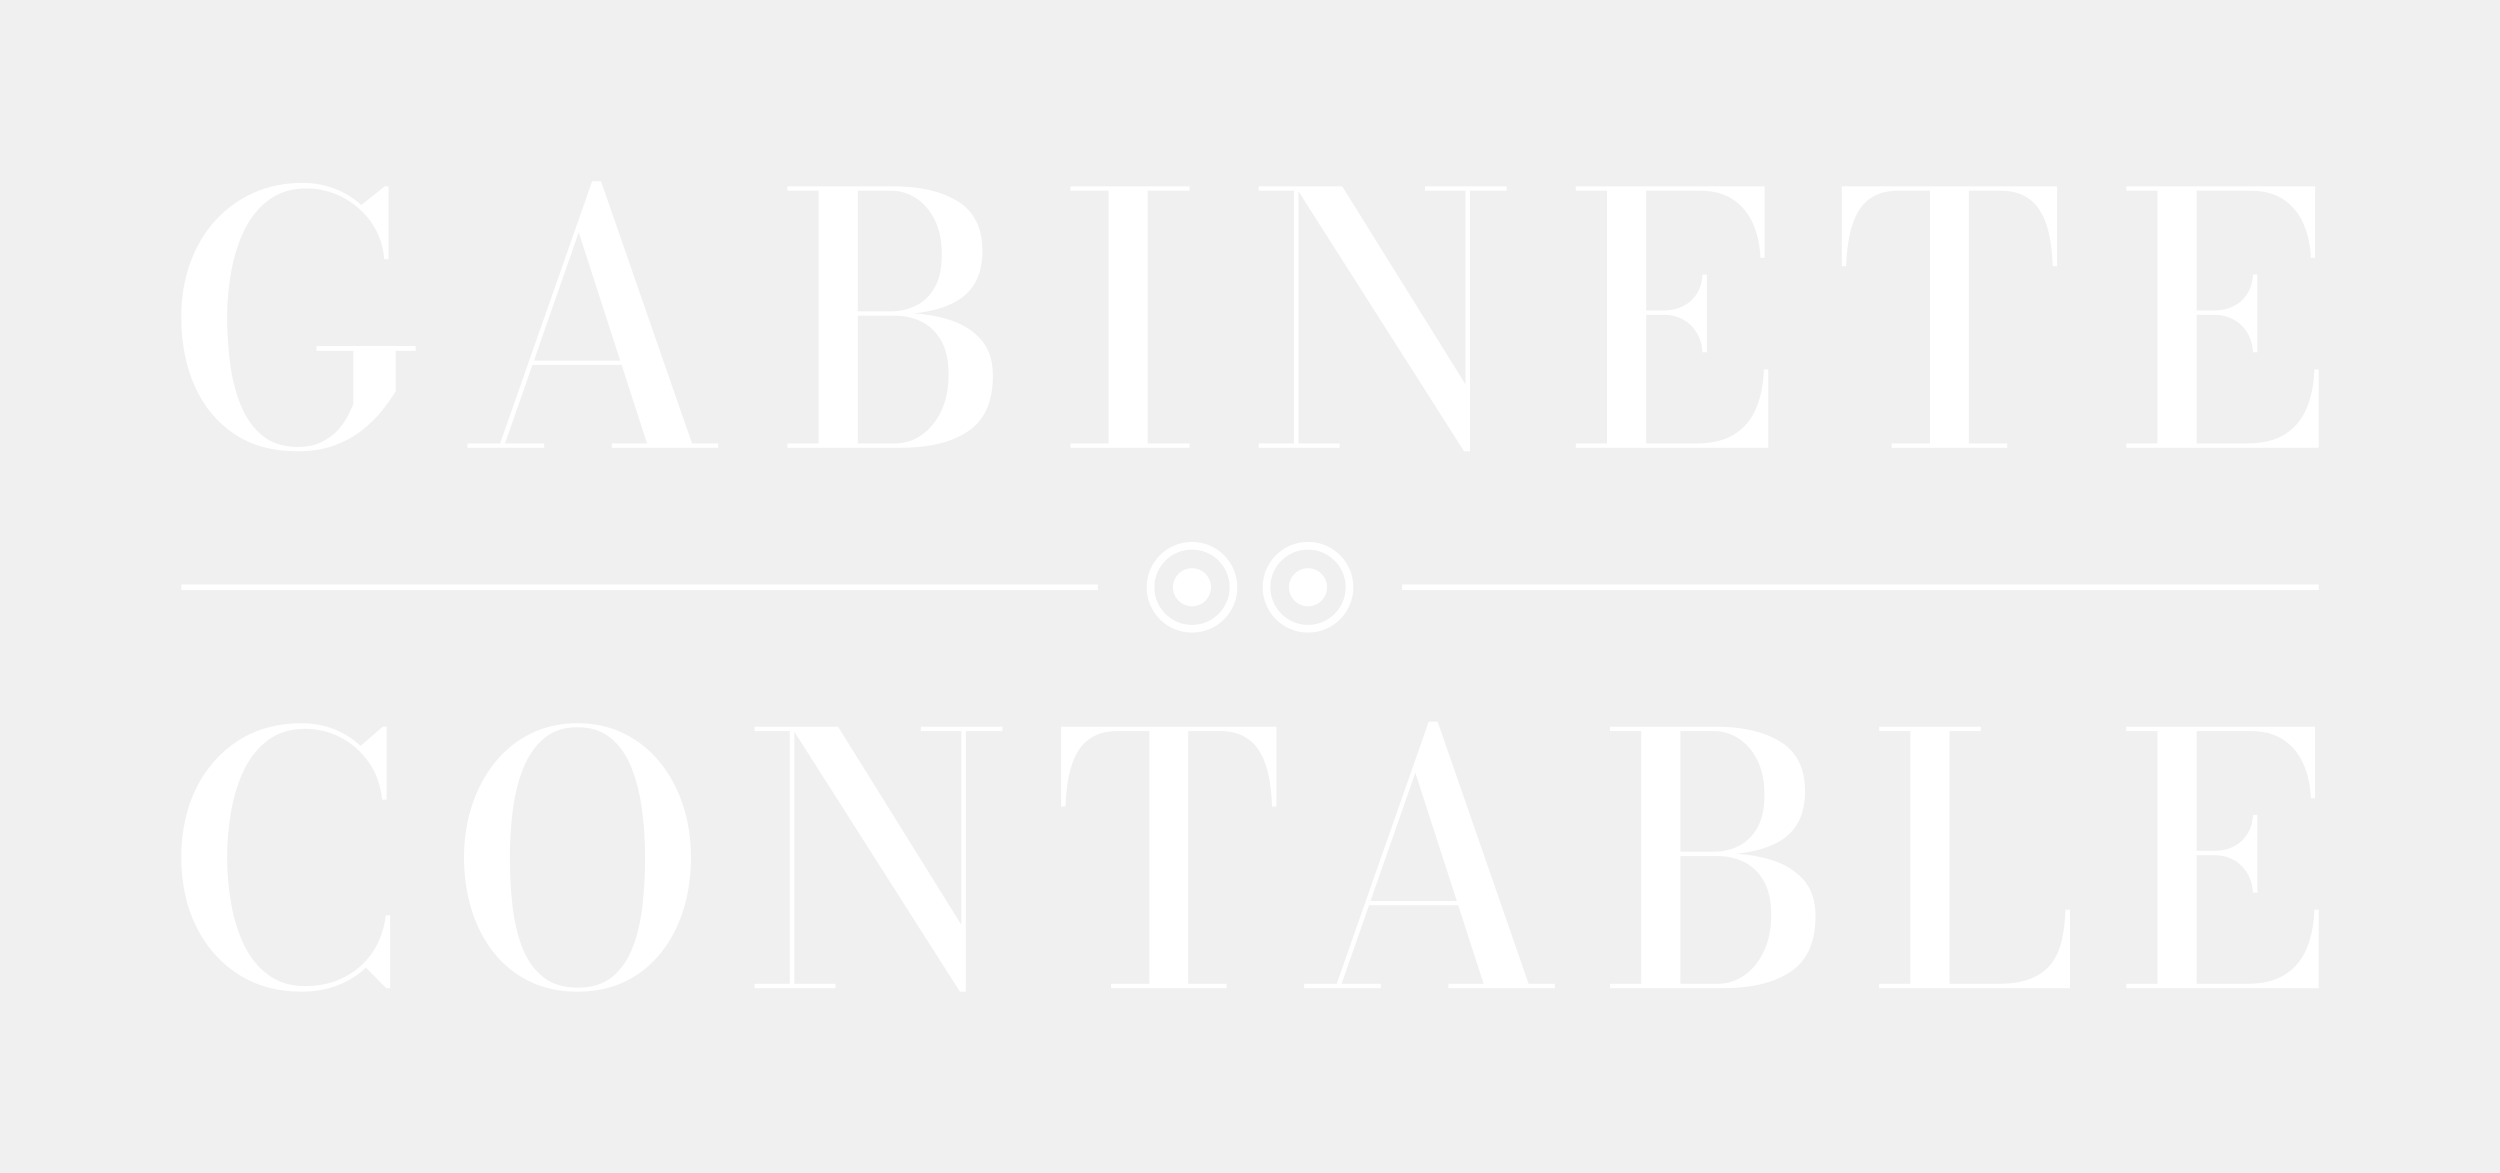
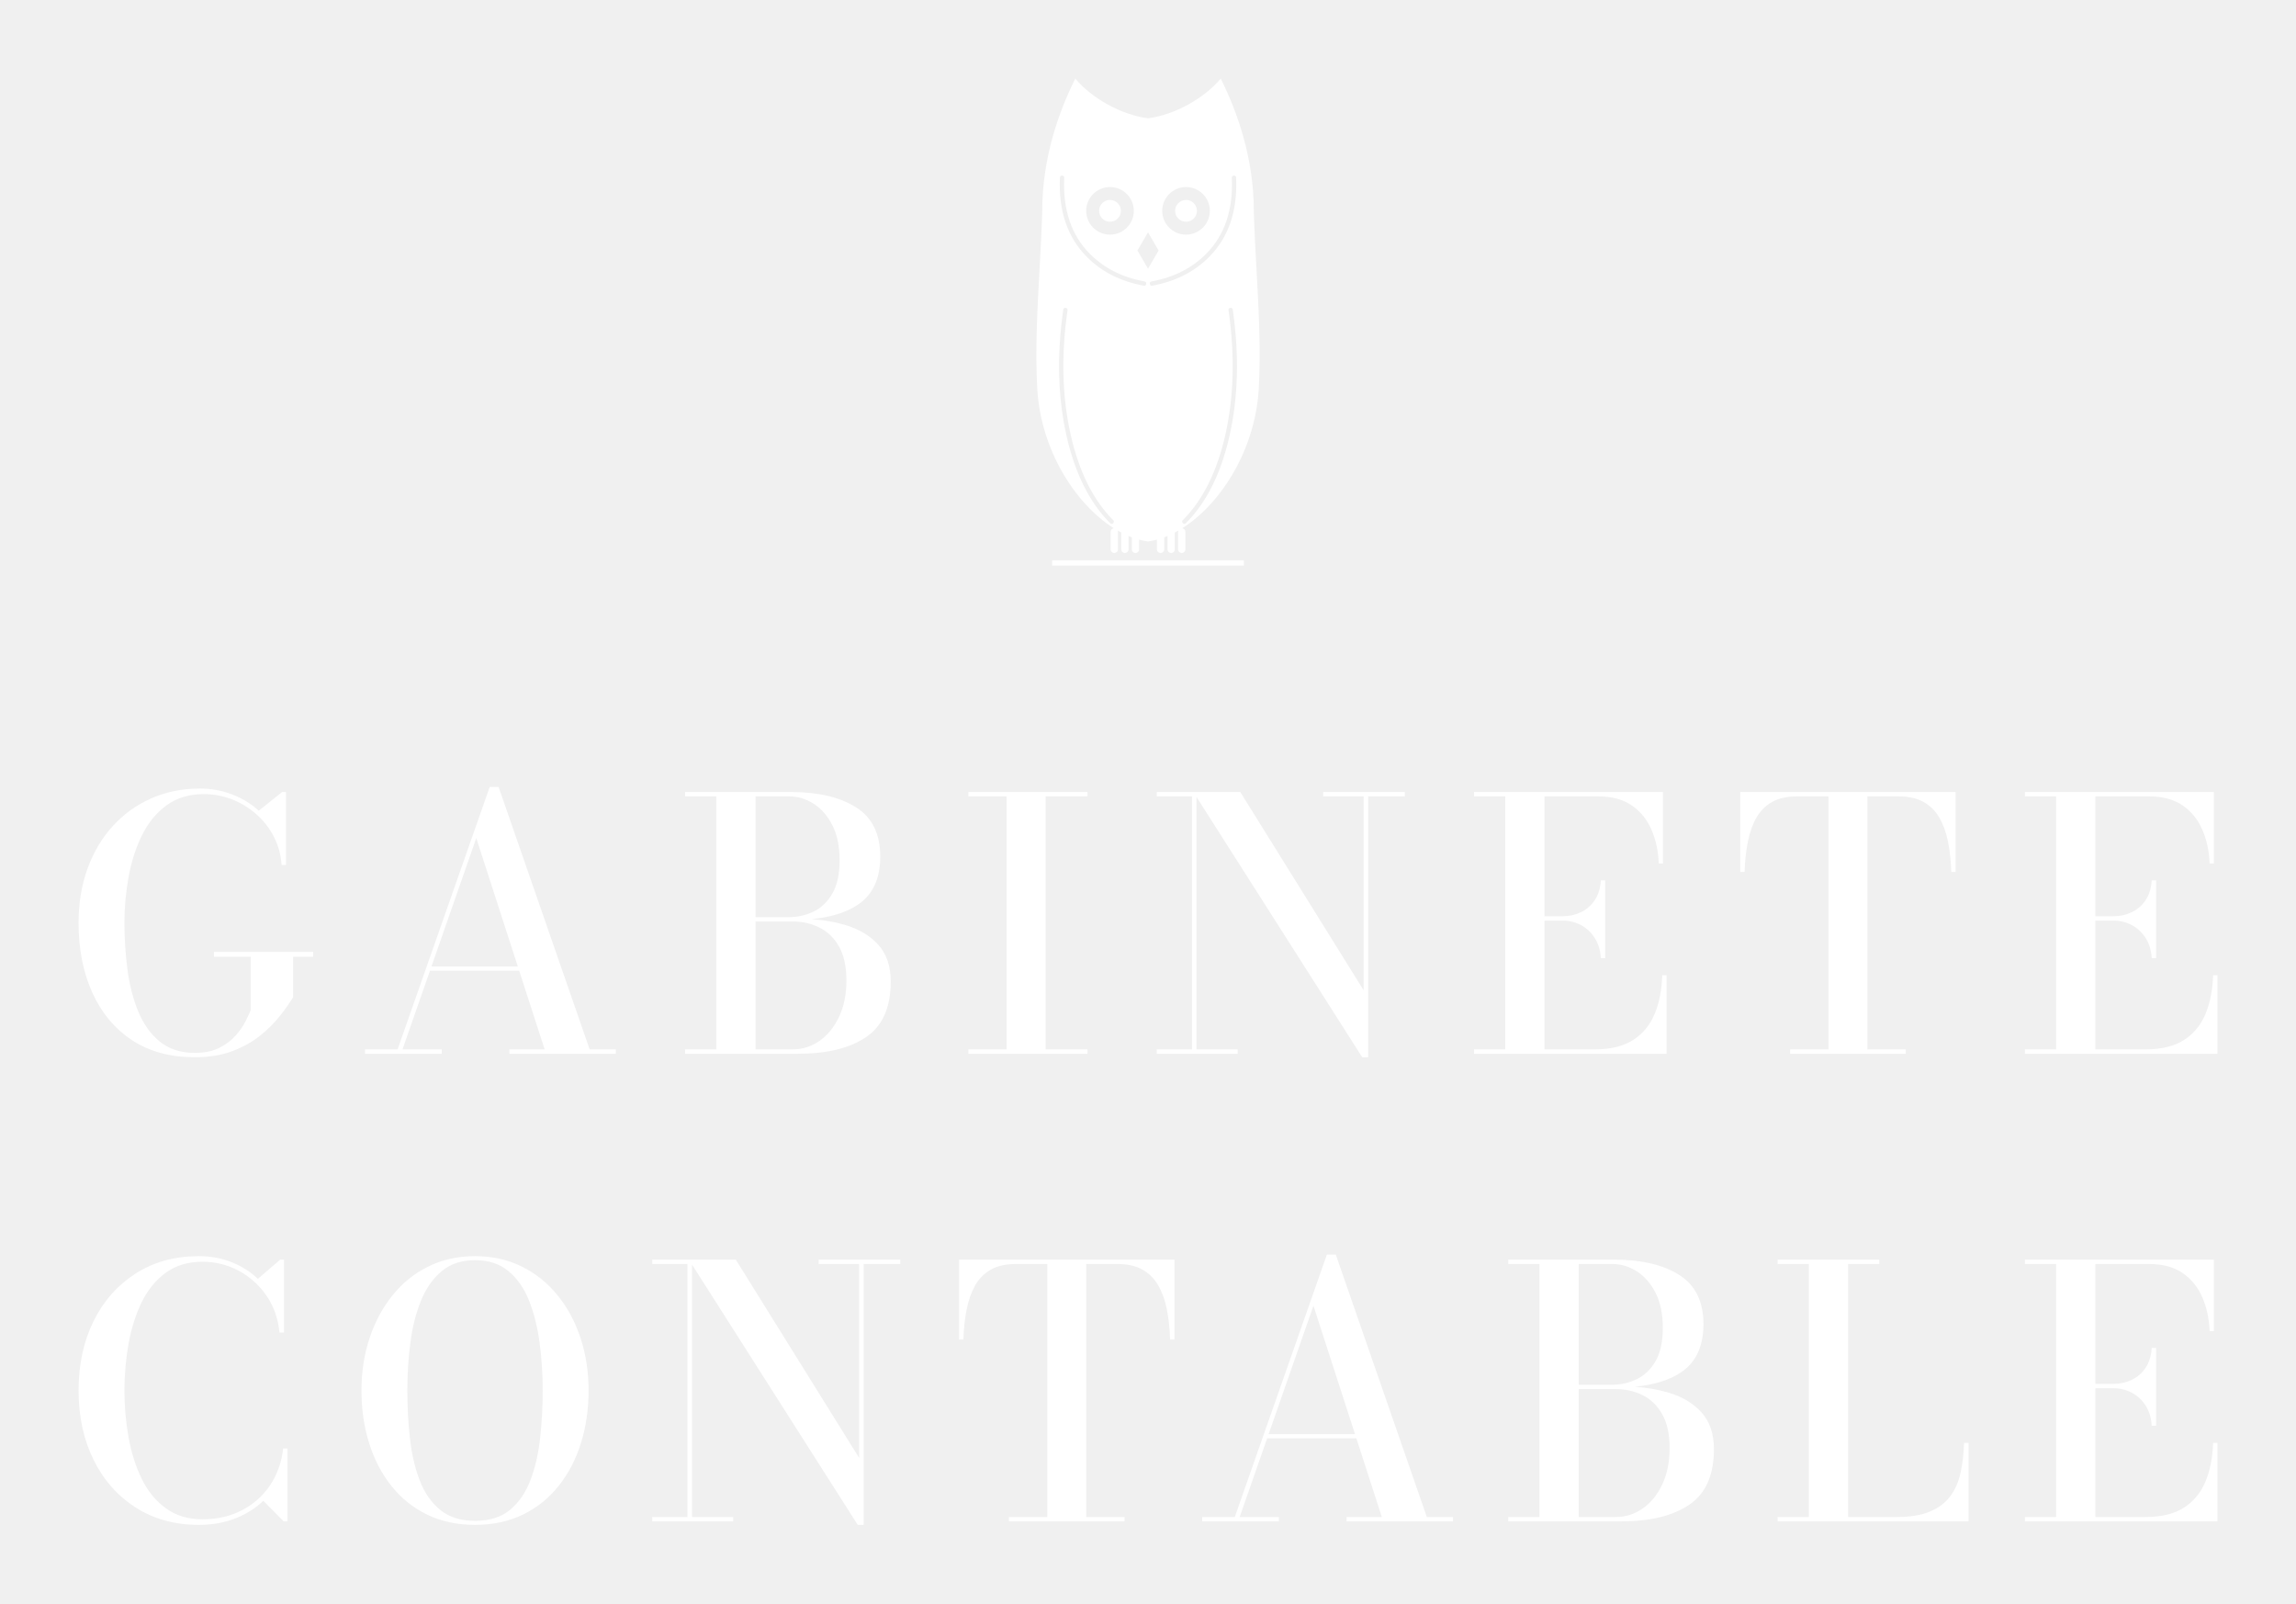
- <svg xmlns="http://www.w3.org/2000/svg" viewBox="-52.00 -128.45 717.10 336.45">
-   <path fill="#FFFFFF" d="M113.64 156Q105.94 156 99.89 153.05Q93.84 150.1 89.64 144.8Q85.44 139.5 83.27 132.53Q81.09 125.55 81.09 117.5Q81.09 109.45 83.42 102.47Q85.74 95.5 90.02 90.2Q94.29 84.9 100.29 81.95Q106.29 79 113.64 79Q120.99 79 126.99 81.95Q132.99 84.9 137.29 90.2Q141.59 95.5 143.89 102.47Q146.19 109.45 146.19 117.5Q146.19 125.55 144.02 132.53Q141.84 139.5 137.64 144.8Q133.44 150.1 127.39 153.05Q121.34 156 113.64 156ZM409.81 155V153.75H418.76V81.25H409.81V80H440.21Q451.86 80 458.81 84.38Q465.76 88.75 465.76 98.5Q465.76 108.1 459.19 112.4Q454.27 115.62 446.08 116.43Q451.11 116.77 455.49 118.03Q461.51 119.75 465.14 123.7Q468.76 127.65 468.76 134.3Q468.76 145.45 461.71 150.22Q454.66 155 442.21 155ZM173.85 0V-1.25H182.8V-73.75H173.85V-75H204.25Q215.9 -75 222.85 -70.62Q229.8 -66.25 229.8 -56.5Q229.8 -46.9 223.22 -42.6Q218.3 -39.38 210.11 -38.57Q215.14 -38.23 219.52 -36.97Q225.55 -35.25 229.17 -31.3Q232.8 -27.35 232.8 -20.7Q232.8 -9.55 225.75 -4.78Q218.7 0 206.25 0ZM113.64 154.85Q119.84 154.85 123.64 151.73Q127.44 148.6 129.49 143.28Q131.54 137.95 132.29 131.25Q133.04 124.55 133.04 117.5Q133.04 110.4 132.14 103.73Q131.24 97.05 129.12 91.73Q126.99 86.4 123.22 83.28Q119.44 80.15 113.64 80.15Q107.89 80.15 104.12 83.28Q100.34 86.4 98.17 91.73Q95.99 97.05 95.12 103.73Q94.24 110.4 94.24 117.5Q94.24 124.55 94.99 131.25Q95.74 137.95 97.79 143.28Q99.84 148.6 103.69 151.73Q107.54 154.85 113.64 154.85ZM120.4 -76.45 146.5 -1.25H154V0H123.5V-1.25H133.6L126.3 -23.8H100.73L92.85 -1.25H104.1V0H82.1V-1.25H91.45L117.85 -76.45ZM360.37 78.55 386.47 153.75H393.97V155H363.47V153.75H373.57L366.27 131.2H340.7L332.82 153.75H344.07V155H322.07V153.75H331.42L357.82 78.55ZM38.8 -29.2H67.25V-27.8H61.5V-16.2Q60.05 -13.8 57.73 -10.85Q55.4 -7.9 52.05 -5.2Q48.7 -2.5 44.08 -0.75Q39.45 1 33.35 1Q22.7 1 15.27 -3.93Q7.85 -8.85 3.92 -17.55Q0 -26.25 0 -37.5Q0 -45.95 2.55 -53Q5.1 -60.05 9.77 -65.2Q14.45 -70.35 20.82 -73.17Q27.2 -76 34.8 -76Q39.6 -76 43.98 -74.33Q48.35 -72.65 51.65 -69.65L58.35 -75H59.45V-54.1H58.2Q57.9 -58.45 56 -62.15Q54.1 -65.85 51 -68.6Q47.9 -71.35 44.03 -72.88Q40.15 -74.4 35.9 -74.4Q29.65 -74.4 25.27 -71.23Q20.9 -68.05 18.25 -62.75Q15.6 -57.45 14.38 -50.88Q13.15 -44.3 13.15 -37.5Q13.15 -30.7 14.02 -24.08Q14.9 -17.45 17.12 -12.08Q19.35 -6.7 23.3 -3.47Q27.25 -0.25 33.35 -0.25Q37.55 -0.25 40.45 -1.75Q43.35 -3.25 45.15 -5.35Q46.95 -7.45 47.95 -9.47Q48.95 -11.5 49.35 -12.5V-27.8H38.8ZM557.9 0V-1.25H566.85V-73.75H557.9V-75H612.05V-54.5H610.85Q610.65 -59.85 608.75 -64.22Q606.85 -68.6 603.1 -71.17Q599.35 -73.75 593.5 -73.75H578.1V-39.4H583.3Q586.15 -39.4 588.58 -40.58Q591 -41.75 592.53 -44.05Q594.05 -46.35 594.25 -49.7H595.5V-27.4H594.25Q594.05 -30.75 592.53 -33.15Q591 -35.55 588.58 -36.85Q586.15 -38.15 583.3 -38.15H578.1V-1.25H592.45Q599.3 -1.25 603.48 -3.92Q607.65 -6.6 609.65 -11.37Q611.65 -16.15 611.85 -22.5H613.1V0ZM400 0V-1.25H408.95V-73.75H400V-75H454.15V-54.5H452.95Q452.75 -59.85 450.85 -64.22Q448.95 -68.6 445.2 -71.17Q441.45 -73.75 435.6 -73.75H420.2V-39.4H425.4Q428.25 -39.4 430.68 -40.58Q433.1 -41.75 434.62 -44.05Q436.15 -46.35 436.35 -49.7H437.6V-27.4H436.35Q436.15 -30.75 434.62 -33.15Q433.1 -35.55 430.68 -36.85Q428.25 -38.15 425.4 -38.15H420.2V-1.25H434.55Q441.4 -1.25 445.57 -3.92Q449.75 -6.6 451.75 -11.37Q453.75 -16.15 453.95 -22.5H455.2V0ZM557.9 155V153.75H566.85V81.25H557.9V80H612.05V100.5H610.85Q610.65 95.15 608.75 90.78Q606.85 86.4 603.1 83.83Q599.35 81.25 593.5 81.25H578.1V115.6H583.3Q586.15 115.6 588.58 114.42Q591 113.25 592.52 110.95Q594.05 108.65 594.25 105.3H595.5V127.6H594.25Q594.05 124.25 592.52 121.85Q591 119.45 588.58 118.15Q586.15 116.85 583.3 116.85H578.1V153.75H592.45Q599.3 153.75 603.48 151.07Q607.65 148.4 609.65 143.62Q611.65 138.85 611.85 132.5H613.1V155ZM235.54 80V81.25H225.04V156H223.34L175.84 81.41V153.75H187.64V155H164.44V153.75H174.54V81.25H164.44V80H188.39L223.74 136.8V81.25H212.14V80ZM380.15 -75V-73.75H369.65V1H367.95L320.45 -73.59V-1.25H332.25V0H309.05V-1.25H319.15V-73.75H309.05V-75H333L368.35 -18.2V-73.75H356.75V-75ZM490.6 0V-1.25H501.6V-73.75H492.6Q488.3 -73.75 485.47 -72.17Q482.65 -70.6 480.97 -67.7Q479.3 -64.8 478.5 -60.83Q477.7 -56.85 477.55 -52.1H476.3V-75H538.05V-52.1H536.8Q536.65 -56.85 535.85 -60.83Q535.05 -64.8 533.35 -67.7Q531.65 -70.6 528.83 -72.17Q526 -73.75 521.7 -73.75H512.75V-1.25H523.75V0ZM266.68 155V153.75H277.68V81.25H268.68Q264.38 81.25 261.55 82.83Q258.73 84.4 257.05 87.3Q255.38 90.2 254.58 94.17Q253.78 98.15 253.63 102.9H252.38V80H314.13V102.9H312.88Q312.73 98.15 311.93 94.17Q311.13 90.2 309.43 87.3Q307.73 84.4 304.9 82.83Q302.08 81.25 297.78 81.25H288.83V153.75H299.83V155ZM34.5 156Q24.1 156 16.32 151Q8.55 146 4.27 137.3Q0 128.6 0 117.5Q0 106.35 4.27 97.67Q8.55 89 16.32 84Q24.1 79 34.5 79Q39.45 79 43.8 80.7Q48.15 82.4 51.4 85.5L57.8 80H58.9V100.9H57.6Q57 94.85 53.83 90.27Q50.65 85.7 45.85 83.15Q41.05 80.6 35.5 80.6Q29.3 80.6 24.98 83.77Q20.65 86.95 18.07 92.25Q15.5 97.55 14.32 104.12Q13.15 110.7 13.15 117.5Q13.15 124.3 14.32 130.88Q15.5 137.45 18.07 142.75Q20.65 148.05 24.98 151.22Q29.3 154.4 35.5 154.4Q40.55 154.4 44.63 152.8Q48.7 151.2 51.7 148.4Q54.7 145.6 56.45 141.93Q58.2 138.25 58.65 134.1H59.9V155H58.8L52.95 149.1Q49.65 152.3 44.93 154.15Q40.2 156 34.5 156ZM487.01 155V153.75H495.96V81.25H487.01V80H516.16V81.25H507.21V153.75H521.11Q526.91 153.75 530.61 152.22Q534.31 150.7 536.43 147.9Q538.56 145.1 539.43 141.18Q540.31 137.25 540.46 132.5H541.76V155ZM255.05 0V-1.25H266V-73.75H255.05V-75H289.2V-73.75H277.2V-1.25H289.2V0ZM430.01 117.1V153.75H440.61Q444.86 153.75 448.36 151.3Q451.86 148.85 453.96 144.4Q456.06 139.95 456.06 134Q456.06 128.05 453.96 124.33Q451.86 120.6 448.36 118.85Q444.86 117.1 440.61 117.1ZM194.05 -37.9V-1.25H204.65Q208.9 -1.25 212.4 -3.7Q215.9 -6.15 218 -10.6Q220.1 -15.05 220.1 -21Q220.1 -26.95 218 -30.68Q215.9 -34.4 212.4 -36.15Q208.9 -37.9 204.65 -37.9ZM194.05 -39.15H203.7Q207.4 -39.15 210.7 -40.75Q214 -42.35 216.07 -45.92Q218.15 -49.5 218.15 -55.45Q218.15 -61.4 216.07 -65.48Q214 -69.55 210.7 -71.65Q207.4 -73.75 203.7 -73.75H194.05ZM430.01 115.85H439.66Q443.36 115.85 446.66 114.25Q449.96 112.65 452.04 109.08Q454.11 105.5 454.11 99.55Q454.11 93.6 452.04 89.52Q449.96 85.45 446.66 83.35Q443.36 81.25 439.66 81.25H430.01ZM125.91 -25 114 -61.8 101.15 -25ZM365.88 130 353.97 93.2 341.12 130Z" />
-   <path fill="#FFFFFF" d="M336.19 40C336.19 47.18 330.37 53 323.19 53C316.01 53 310.19 47.18 310.19 40C310.19 32.82 316.01 27 323.19 27C330.37 27 336.19 32.82 336.19 40ZM302.91 40C302.91 47.18 297.09 53 289.91 53C282.73 53 276.91 47.18 276.91 40C276.91 32.82 282.73 27 289.91 27C297.09 27 302.91 32.82 302.91 40ZM0 39.2H262.91V40.8H0ZM350.19 39.2H613.1V40.8H350.19ZM300.71 40C300.71 34.04 295.87 29.2 289.91 29.2C283.95 29.2 279.11 34.04 279.11 40C279.11 45.96 283.95 50.8 289.91 50.8C295.87 50.8 300.71 45.96 300.71 40ZM333.99 40C333.99 34.04 329.15 29.2 323.19 29.2C317.23 29.2 312.39 34.04 312.39 40C312.39 45.96 317.23 50.8 323.19 50.8C329.15 50.8 333.99 45.96 333.99 40ZM295.37 40C295.37 43.02 292.93 45.46 289.91 45.46C286.89 45.46 284.45 43.02 284.45 40C284.45 36.98 286.89 34.54 289.91 34.54C292.93 34.54 295.37 36.98 295.37 40ZM328.65 40C328.65 43.02 326.21 45.46 323.19 45.46C320.17 45.46 317.73 43.02 317.73 40C317.73 36.98 320.17 34.54 323.19 34.54C326.21 34.54 328.65 36.98 328.65 40Z" />
+ <svg xmlns="http://www.w3.org/2000/svg" viewBox="-22.52 -301.96 658.13 459.48">
+   <path fill="#FFFFFF" d="M306.55 -268.07C314.13 -269.02 322.66 -273.76 327.39 -279.44C332.13 -269.97 336.87 -256.7 336.87 -241.54C337.03 -235.86 337.34 -230.18 337.66 -224.49C338.29 -213.12 338.92 -201.75 338.29 -190.38C337.19 -172.82 327.33 -157.51 316.34 -150.58C316.86 -150.52 317.26 -150.08 317.26 -149.55V-144.53C317.26 -143.95 316.79 -143.49 316.21 -143.49C315.64 -143.49 315.17 -143.95 315.17 -144.53V-149.55C315.17 -149.68 315.2 -149.8 315.24 -149.92C314.9 -149.72 314.56 -149.54 314.22 -149.36V-144.53C314.22 -143.95 313.76 -143.49 313.18 -143.49C312.61 -143.49 312.14 -143.95 312.14 -144.53V-148.37C311.82 -148.24 311.51 -148.11 311.19 -147.99V-144.53C311.19 -143.95 310.73 -143.49 310.15 -143.49C309.57 -143.49 309.11 -143.95 309.11 -144.53V-147.32C308.25 -147.09 307.4 -146.91 306.55 -146.8C305.7 -146.91 304.85 -147.09 303.99 -147.32V-144.53C303.99 -143.95 303.53 -143.49 302.95 -143.49C302.37 -143.49 301.91 -143.95 301.91 -144.53V-147.99C301.59 -148.11 301.28 -148.24 300.96 -148.37V-144.53C300.96 -143.95 300.49 -143.49 299.92 -143.49C299.34 -143.49 298.88 -143.95 298.88 -144.53V-149.36C298.54 -149.54 298.2 -149.72 297.86 -149.92C297.9 -149.8 297.93 -149.68 297.93 -149.55V-144.53C297.93 -143.95 297.46 -143.49 296.89 -143.49C296.31 -143.49 295.84 -143.95 295.84 -144.53V-149.55C295.84 -150.08 296.24 -150.52 296.76 -150.58C285.77 -157.51 275.91 -172.82 274.81 -190.38C274.18 -201.75 274.81 -213.12 275.44 -224.49C275.76 -230.18 276.07 -235.86 276.23 -241.54C276.23 -256.7 280.97 -269.97 285.71 -279.44C290.44 -273.76 298.97 -269.02 306.55 -268.07ZM324.27 -241.54C324.27 -245.31 321.21 -248.37 317.45 -248.37C313.68 -248.37 310.62 -245.31 310.62 -241.54C310.62 -237.78 313.68 -234.72 317.45 -234.72C321.21 -234.72 324.27 -237.78 324.27 -241.54ZM302.48 -241.54C302.48 -245.31 299.42 -248.37 295.65 -248.37C291.89 -248.37 288.83 -245.31 288.83 -241.54C288.83 -237.78 291.89 -234.72 295.65 -234.72C299.42 -234.72 302.48 -237.78 302.48 -241.54ZM279.07 -141.4H334.03V-139.88H279.07ZM283.47 -213.03Q283.56 -213.64 282.95 -213.73Q282.65 -213.77 282.47 -213.64Q282.3 -213.51 282.25 -213.21Q279.45 -193.55 283.21 -176.98Q286.87 -160.87 295.69 -152.05Q295.91 -151.83 296.13 -151.83Q296.35 -151.83 296.56 -152.05Q297 -152.49 296.56 -152.92Q288 -161.49 284.41 -177.26Q280.7 -193.6 283.47 -213.03ZM330.85 -213.21Q330.8 -213.51 330.63 -213.64Q330.45 -213.77 330.15 -213.73Q329.54 -213.64 329.63 -213.03Q332.4 -193.6 328.69 -177.26Q325.1 -161.49 316.54 -152.92Q316.1 -152.49 316.54 -152.05Q316.75 -151.83 316.97 -151.83Q317.19 -151.83 317.41 -152.05Q326.23 -160.87 329.89 -176.98Q333.65 -193.55 330.85 -213.21ZM331.8 -251.05Q331.77 -251.66 331.16 -251.63Q330.54 -251.61 330.57 -250.99Q331.19 -237.23 323.19 -229.19Q317.1 -223.07 307.57 -221.31Q306.97 -221.19 307.08 -220.59Q307.14 -220.29 307.32 -220.16Q307.5 -220.04 307.8 -220.1Q317.71 -221.93 324.06 -228.32Q332.45 -236.75 331.8 -251.05ZM282.53 -250.99Q282.55 -251.3 282.4 -251.46Q282.25 -251.62 281.94 -251.63Q281.33 -251.66 281.3 -251.05Q280.65 -236.75 289.04 -228.32Q295.39 -221.93 305.3 -220.1Q305.91 -219.98 306.02 -220.59Q306.13 -221.19 305.53 -221.31Q296 -223.07 289.91 -229.19Q281.91 -237.23 282.53 -250.99ZM306.55 -235.39 303.52 -230.18 306.55 -224.96 309.58 -230.18ZM298.78 -241.54C298.78 -239.82 297.38 -238.42 295.65 -238.42C293.93 -238.42 292.53 -239.82 292.53 -241.54C292.53 -243.27 293.93 -244.67 295.65 -244.67C297.38 -244.67 298.78 -243.27 298.78 -241.54ZM320.57 -241.54C320.57 -239.82 319.17 -238.42 317.45 -238.42C315.72 -238.42 314.32 -239.82 314.32 -241.54C314.32 -243.27 315.72 -244.67 317.45 -244.67C319.17 -244.67 320.57 -243.27 320.57 -241.54Z" />
+   <path fill="#FFFFFF" d="M113.64 135Q105.94 135 99.89 132.05Q93.84 129.1 89.64 123.8Q85.44 118.5 83.27 111.53Q81.09 104.55 81.09 96.5Q81.09 88.45 83.42 81.47Q85.74 74.5 90.02 69.2Q94.29 63.9 100.29 60.95Q106.29 58 113.64 58Q120.99 58 126.99 60.95Q132.99 63.9 137.29 69.2Q141.59 74.5 143.89 81.47Q146.19 88.45 146.19 96.5Q146.19 104.55 144.02 111.53Q141.84 118.5 137.64 123.8Q133.44 129.1 127.39 132.05Q121.34 135 113.64 135ZM173.85 0V-1.25H182.8V-73.75H173.85V-75H204.25Q215.9 -75 222.85 -70.62Q229.8 -66.25 229.8 -56.5Q229.8 -46.9 223.22 -42.6Q218.3 -39.38 210.11 -38.57Q215.14 -38.23 219.52 -36.97Q225.55 -35.25 229.17 -31.3Q232.8 -27.35 232.8 -20.7Q232.8 -9.55 225.75 -4.78Q218.7 0 206.25 0ZM409.81 134V132.75H418.76V60.25H409.81V59H440.21Q451.86 59 458.81 63.38Q465.76 67.75 465.76 77.5Q465.76 87.1 459.19 91.4Q454.27 94.62 446.08 95.43Q451.11 95.77 455.49 97.03Q461.51 98.75 465.14 102.7Q468.76 106.65 468.76 113.3Q468.76 124.45 461.71 129.22Q454.66 134 442.21 134ZM113.64 133.85Q119.84 133.85 123.64 130.73Q127.44 127.6 129.49 122.27Q131.54 116.95 132.29 110.25Q133.04 103.55 133.04 96.5Q133.04 89.4 132.14 82.73Q131.24 76.05 129.12 70.73Q126.99 65.4 123.22 62.28Q119.44 59.15 113.64 59.15Q107.89 59.15 104.12 62.28Q100.34 65.4 98.17 70.73Q95.99 76.05 95.12 82.73Q94.24 89.4 94.24 96.5Q94.24 103.55 94.99 110.25Q95.74 116.95 97.79 122.27Q99.84 127.6 103.69 130.73Q107.54 133.85 113.64 133.85ZM120.4 -76.45 146.5 -1.25H154V0H123.5V-1.25H133.6L126.3 -23.8H100.73L92.85 -1.25H104.1V0H82.1V-1.25H91.45L117.85 -76.45ZM360.37 57.55 386.47 132.75H393.97V134H363.47V132.75H373.57L366.27 110.2H340.7L332.82 132.75H344.07V134H322.07V132.75H331.42L357.82 57.55ZM38.8 -29.2H67.25V-27.8H61.5V-16.2Q60.05 -13.8 57.73 -10.85Q55.4 -7.9 52.05 -5.2Q48.7 -2.5 44.08 -0.75Q39.45 1 33.35 1Q22.7 1 15.27 -3.93Q7.85 -8.85 3.92 -17.55Q0 -26.25 0 -37.5Q0 -45.95 2.55 -53Q5.1 -60.05 9.77 -65.2Q14.45 -70.35 20.82 -73.17Q27.2 -76 34.8 -76Q39.6 -76 43.98 -74.33Q48.35 -72.65 51.65 -69.65L58.35 -75H59.45V-54.1H58.2Q57.9 -58.45 56 -62.15Q54.1 -65.85 51 -68.6Q47.9 -71.35 44.03 -72.88Q40.15 -74.4 35.9 -74.4Q29.65 -74.4 25.27 -71.23Q20.9 -68.05 18.25 -62.75Q15.6 -57.45 14.38 -50.88Q13.15 -44.3 13.15 -37.5Q13.15 -30.7 14.02 -24.08Q14.9 -17.45 17.12 -12.08Q19.35 -6.7 23.3 -3.47Q27.25 -0.25 33.35 -0.25Q37.55 -0.25 40.45 -1.75Q43.35 -3.25 45.15 -5.35Q46.95 -7.45 47.95 -9.47Q48.95 -11.5 49.35 -12.5V-27.8H38.8ZM557.9 0V-1.25H566.85V-73.75H557.9V-75H612.05V-54.5H610.85Q610.65 -59.85 608.75 -64.22Q606.85 -68.6 603.1 -71.17Q599.35 -73.75 593.5 -73.75H578.1V-39.4H583.3Q586.15 -39.4 588.58 -40.58Q591 -41.75 592.53 -44.05Q594.05 -46.35 594.25 -49.7H595.5V-27.4H594.25Q594.05 -30.75 592.53 -33.15Q591 -35.55 588.58 -36.85Q586.15 -38.15 583.3 -38.15H578.1V-1.25H592.45Q599.3 -1.25 603.48 -3.92Q607.65 -6.6 609.65 -11.37Q611.65 -16.15 611.85 -22.5H613.1V0ZM400 0V-1.25H408.95V-73.75H400V-75H454.15V-54.5H452.95Q452.75 -59.85 450.85 -64.22Q448.95 -68.6 445.2 -71.17Q441.45 -73.75 435.6 -73.75H420.2V-39.4H425.4Q428.25 -39.4 430.68 -40.58Q433.1 -41.75 434.62 -44.05Q436.15 -46.35 436.35 -49.7H437.6V-27.4H436.35Q436.15 -30.75 434.62 -33.15Q433.1 -35.55 430.68 -36.85Q428.25 -38.15 425.4 -38.15H420.2V-1.25H434.55Q441.4 -1.25 445.57 -3.92Q449.75 -6.6 451.75 -11.37Q453.75 -16.15 453.95 -22.5H455.2V0ZM557.9 134V132.75H566.85V60.25H557.9V59H612.05V79.5H610.85Q610.65 74.15 608.75 69.78Q606.85 65.4 603.1 62.83Q599.35 60.25 593.5 60.25H578.1V94.6H583.3Q586.15 94.6 588.58 93.42Q591 92.25 592.52 89.95Q594.05 87.65 594.25 84.3H595.5V106.6H594.25Q594.05 103.25 592.52 100.85Q591 98.45 588.58 97.15Q586.15 95.85 583.3 95.85H578.1V132.75H592.45Q599.3 132.75 603.48 130.08Q607.65 127.4 609.65 122.62Q611.65 117.85 611.85 111.5H613.1V134ZM235.54 59V60.25H225.04V135H223.34L175.84 60.41V132.75H187.64V134H164.44V132.75H174.54V60.25H164.44V59H188.39L223.74 115.8V60.25H212.14V59ZM380.15 -75V-73.75H369.65V1H367.95L320.45 -73.59V-1.25H332.25V0H309.05V-1.25H319.15V-73.75H309.05V-75H333L368.35 -18.2V-73.75H356.75V-75ZM490.6 0V-1.25H501.6V-73.75H492.6Q488.3 -73.75 485.47 -72.17Q482.65 -70.6 480.97 -67.7Q479.3 -64.8 478.5 -60.83Q477.7 -56.85 477.55 -52.1H476.3V-75H538.05V-52.1H536.8Q536.65 -56.85 535.85 -60.83Q535.05 -64.8 533.35 -67.7Q531.65 -70.6 528.83 -72.17Q526 -73.75 521.7 -73.75H512.75V-1.25H523.75V0ZM266.68 134V132.75H277.68V60.25H268.68Q264.38 60.25 261.55 61.83Q258.73 63.4 257.05 66.3Q255.38 69.2 254.58 73.17Q253.78 77.15 253.63 81.9H252.38V59H314.13V81.9H312.88Q312.73 77.15 311.93 73.17Q311.13 69.2 309.43 66.3Q307.73 63.4 304.9 61.83Q302.08 60.25 297.78 60.25H288.83V132.75H299.83V134ZM34.5 135Q24.1 135 16.32 130Q8.55 125 4.27 116.3Q0 107.6 0 96.5Q0 85.35 4.27 76.67Q8.55 68 16.32 63Q24.1 58 34.5 58Q39.45 58 43.8 59.7Q48.15 61.4 51.4 64.5L57.8 59H58.9V79.9H57.6Q57 73.85 53.83 69.27Q50.65 64.7 45.85 62.15Q41.05 59.6 35.5 59.6Q29.3 59.6 24.98 62.77Q20.65 65.95 18.07 71.25Q15.5 76.55 14.32 83.12Q13.15 89.7 13.15 96.5Q13.15 103.3 14.32 109.88Q15.5 116.45 18.07 121.75Q20.65 127.05 24.98 130.22Q29.3 133.4 35.5 133.4Q40.55 133.4 44.63 131.8Q48.7 130.2 51.7 127.4Q54.7 124.6 56.45 120.92Q58.2 117.25 58.65 113.1H59.9V134H58.8L52.95 128.1Q49.65 131.3 44.93 133.15Q40.2 135 34.5 135ZM487.01 134V132.75H495.96V60.25H487.01V59H516.16V60.25H507.21V132.75H521.11Q526.91 132.75 530.61 131.22Q534.31 129.7 536.43 126.9Q538.56 124.1 539.43 120.17Q540.31 116.25 540.46 111.5H541.76V134ZM255.05 0V-1.25H266V-73.75H255.05V-75H289.2V-73.75H277.2V-1.25H289.2V0ZM430.01 96.1V132.75H440.61Q444.86 132.75 448.36 130.3Q451.86 127.85 453.96 123.4Q456.06 118.95 456.06 113Q456.06 107.05 453.96 103.33Q451.86 99.6 448.36 97.85Q444.86 96.1 440.61 96.1ZM194.05 -37.9V-1.25H204.65Q208.9 -1.25 212.4 -3.7Q215.9 -6.15 218 -10.6Q220.1 -15.05 220.1 -21Q220.1 -26.95 218 -30.68Q215.9 -34.4 212.4 -36.15Q208.9 -37.9 204.65 -37.9ZM194.05 -39.15H203.7Q207.4 -39.15 210.7 -40.75Q214 -42.35 216.07 -45.92Q218.15 -49.5 218.15 -55.45Q218.15 -61.4 216.07 -65.48Q214 -69.55 210.7 -71.65Q207.4 -73.75 203.7 -73.75H194.05ZM430.01 94.85H439.66Q443.36 94.85 446.66 93.25Q449.96 91.65 452.04 88.08Q454.11 84.5 454.11 78.55Q454.11 72.6 452.04 68.52Q449.96 64.45 446.66 62.35Q443.36 60.25 439.66 60.25H430.01ZM125.91 -25 114 -61.8 101.15 -25ZM365.88 109 353.97 72.2 341.12 109Z" />
</svg>
